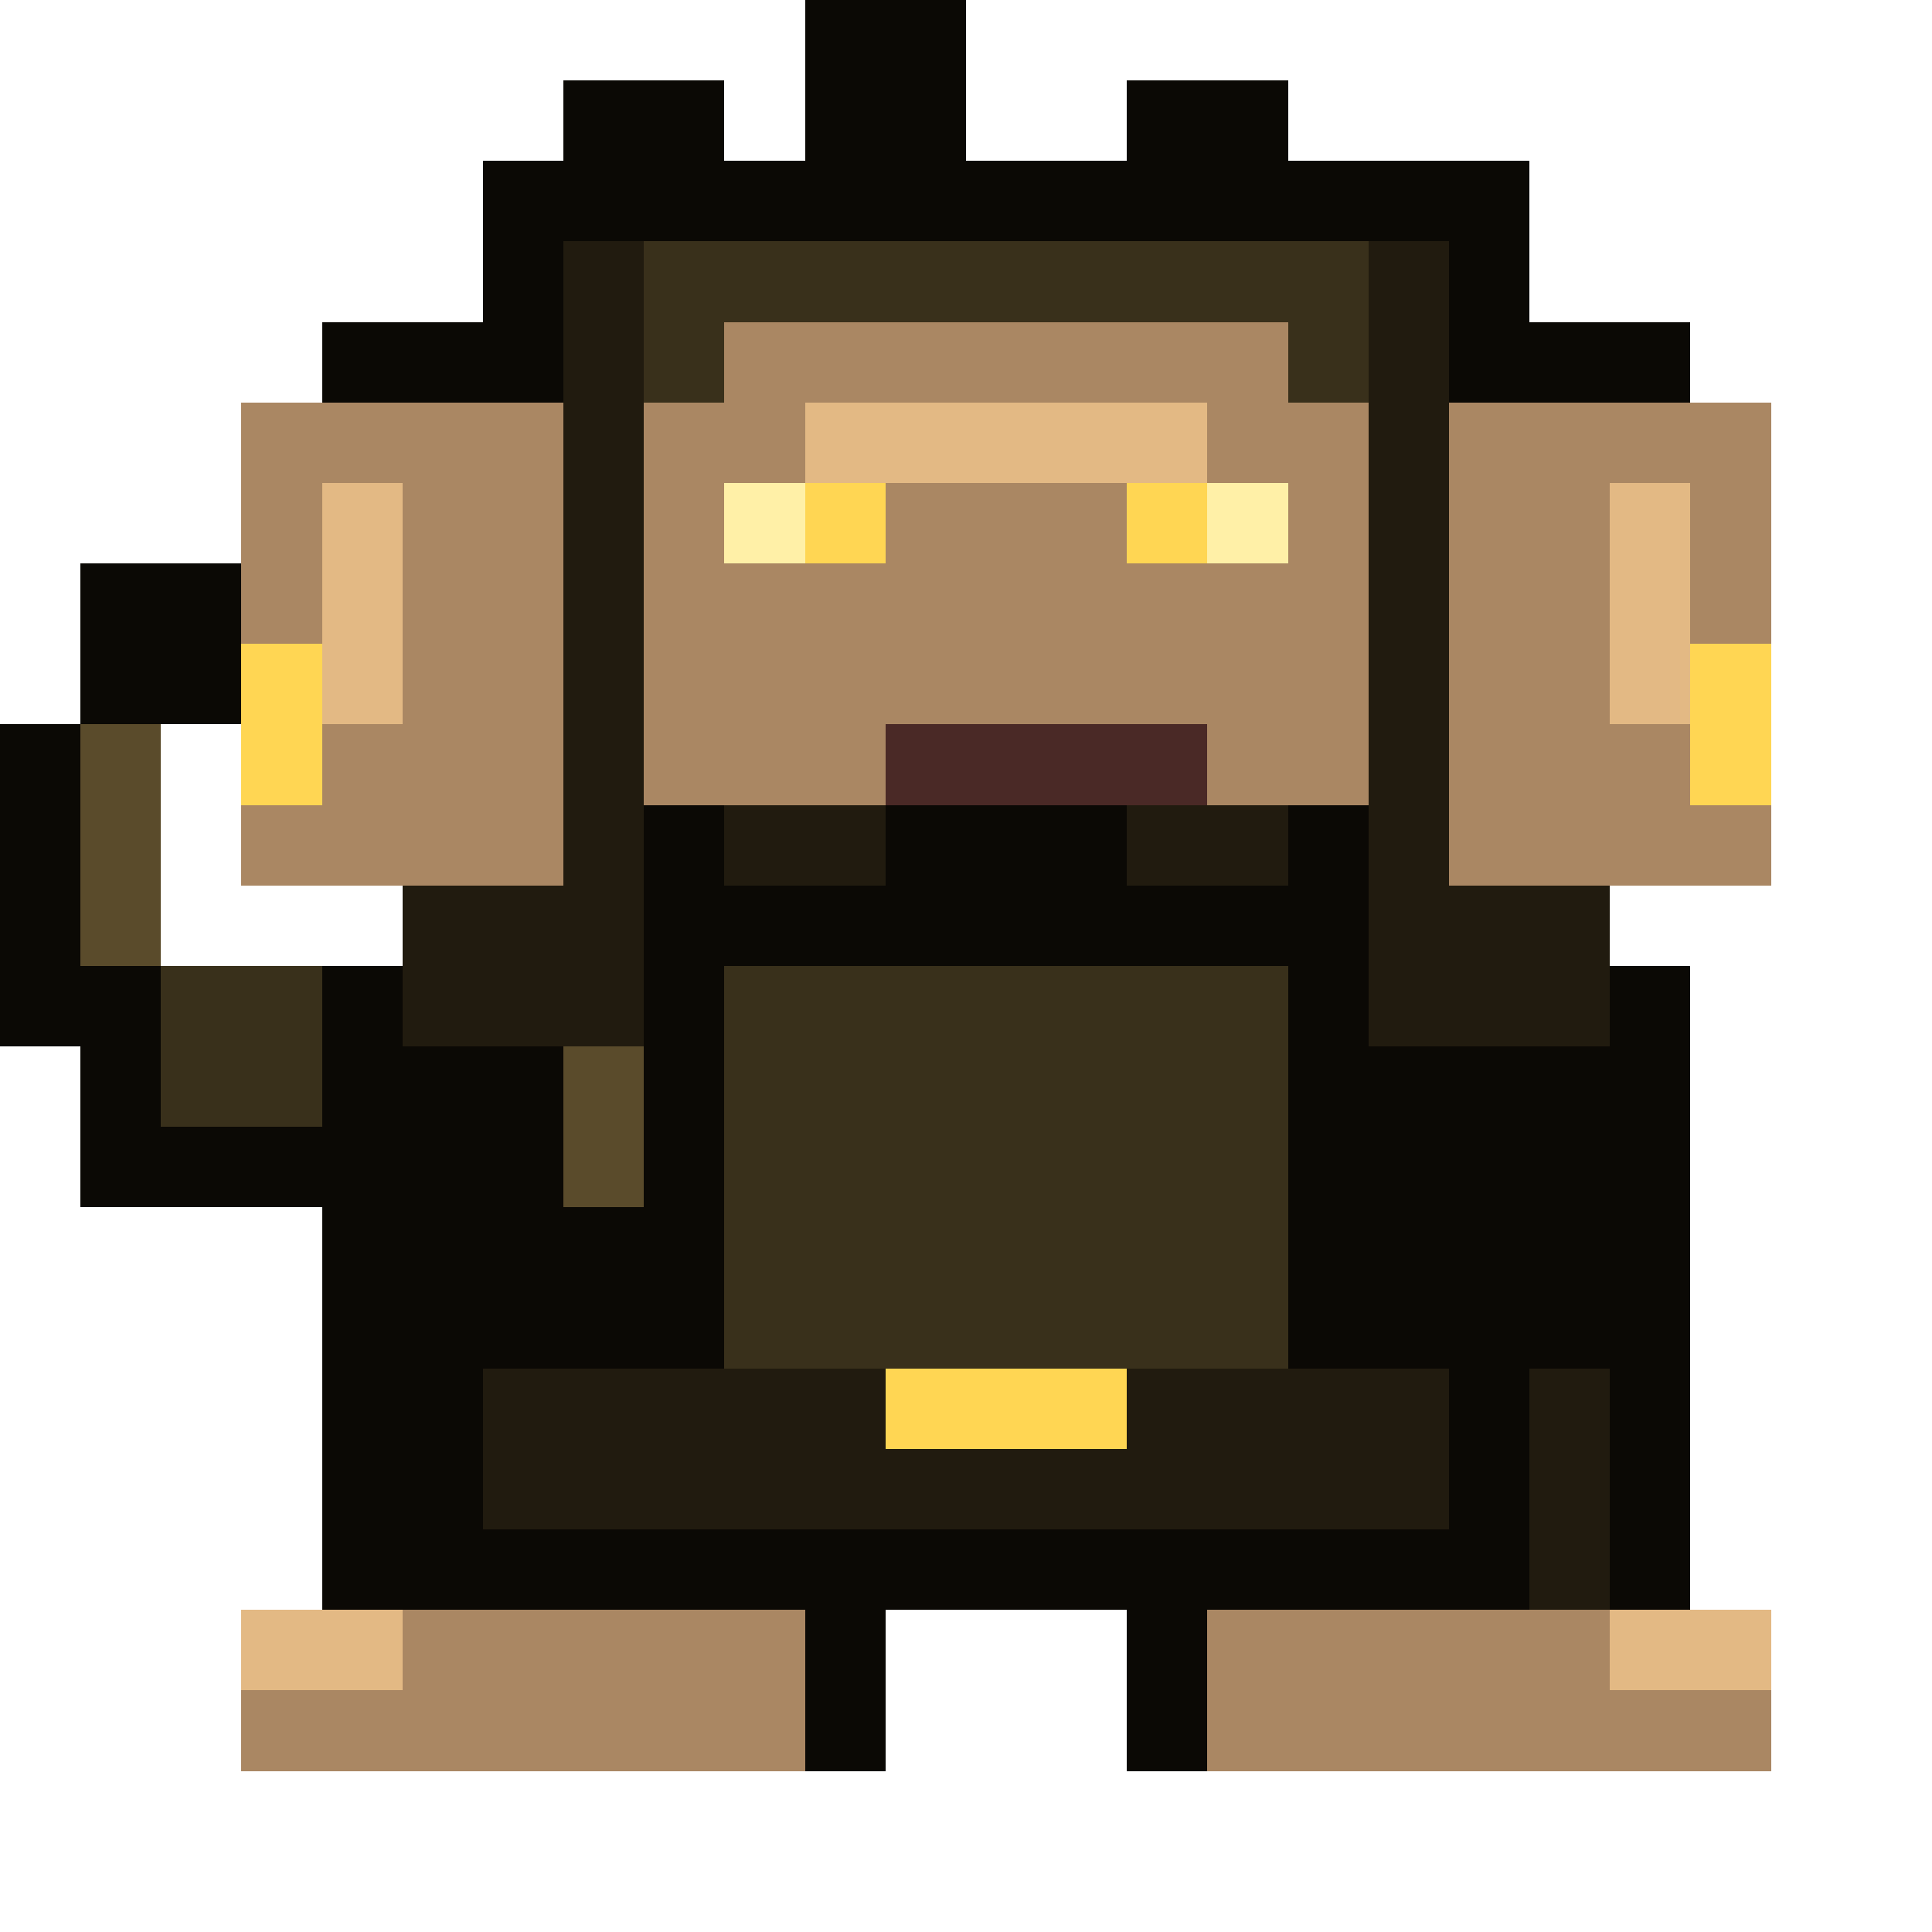
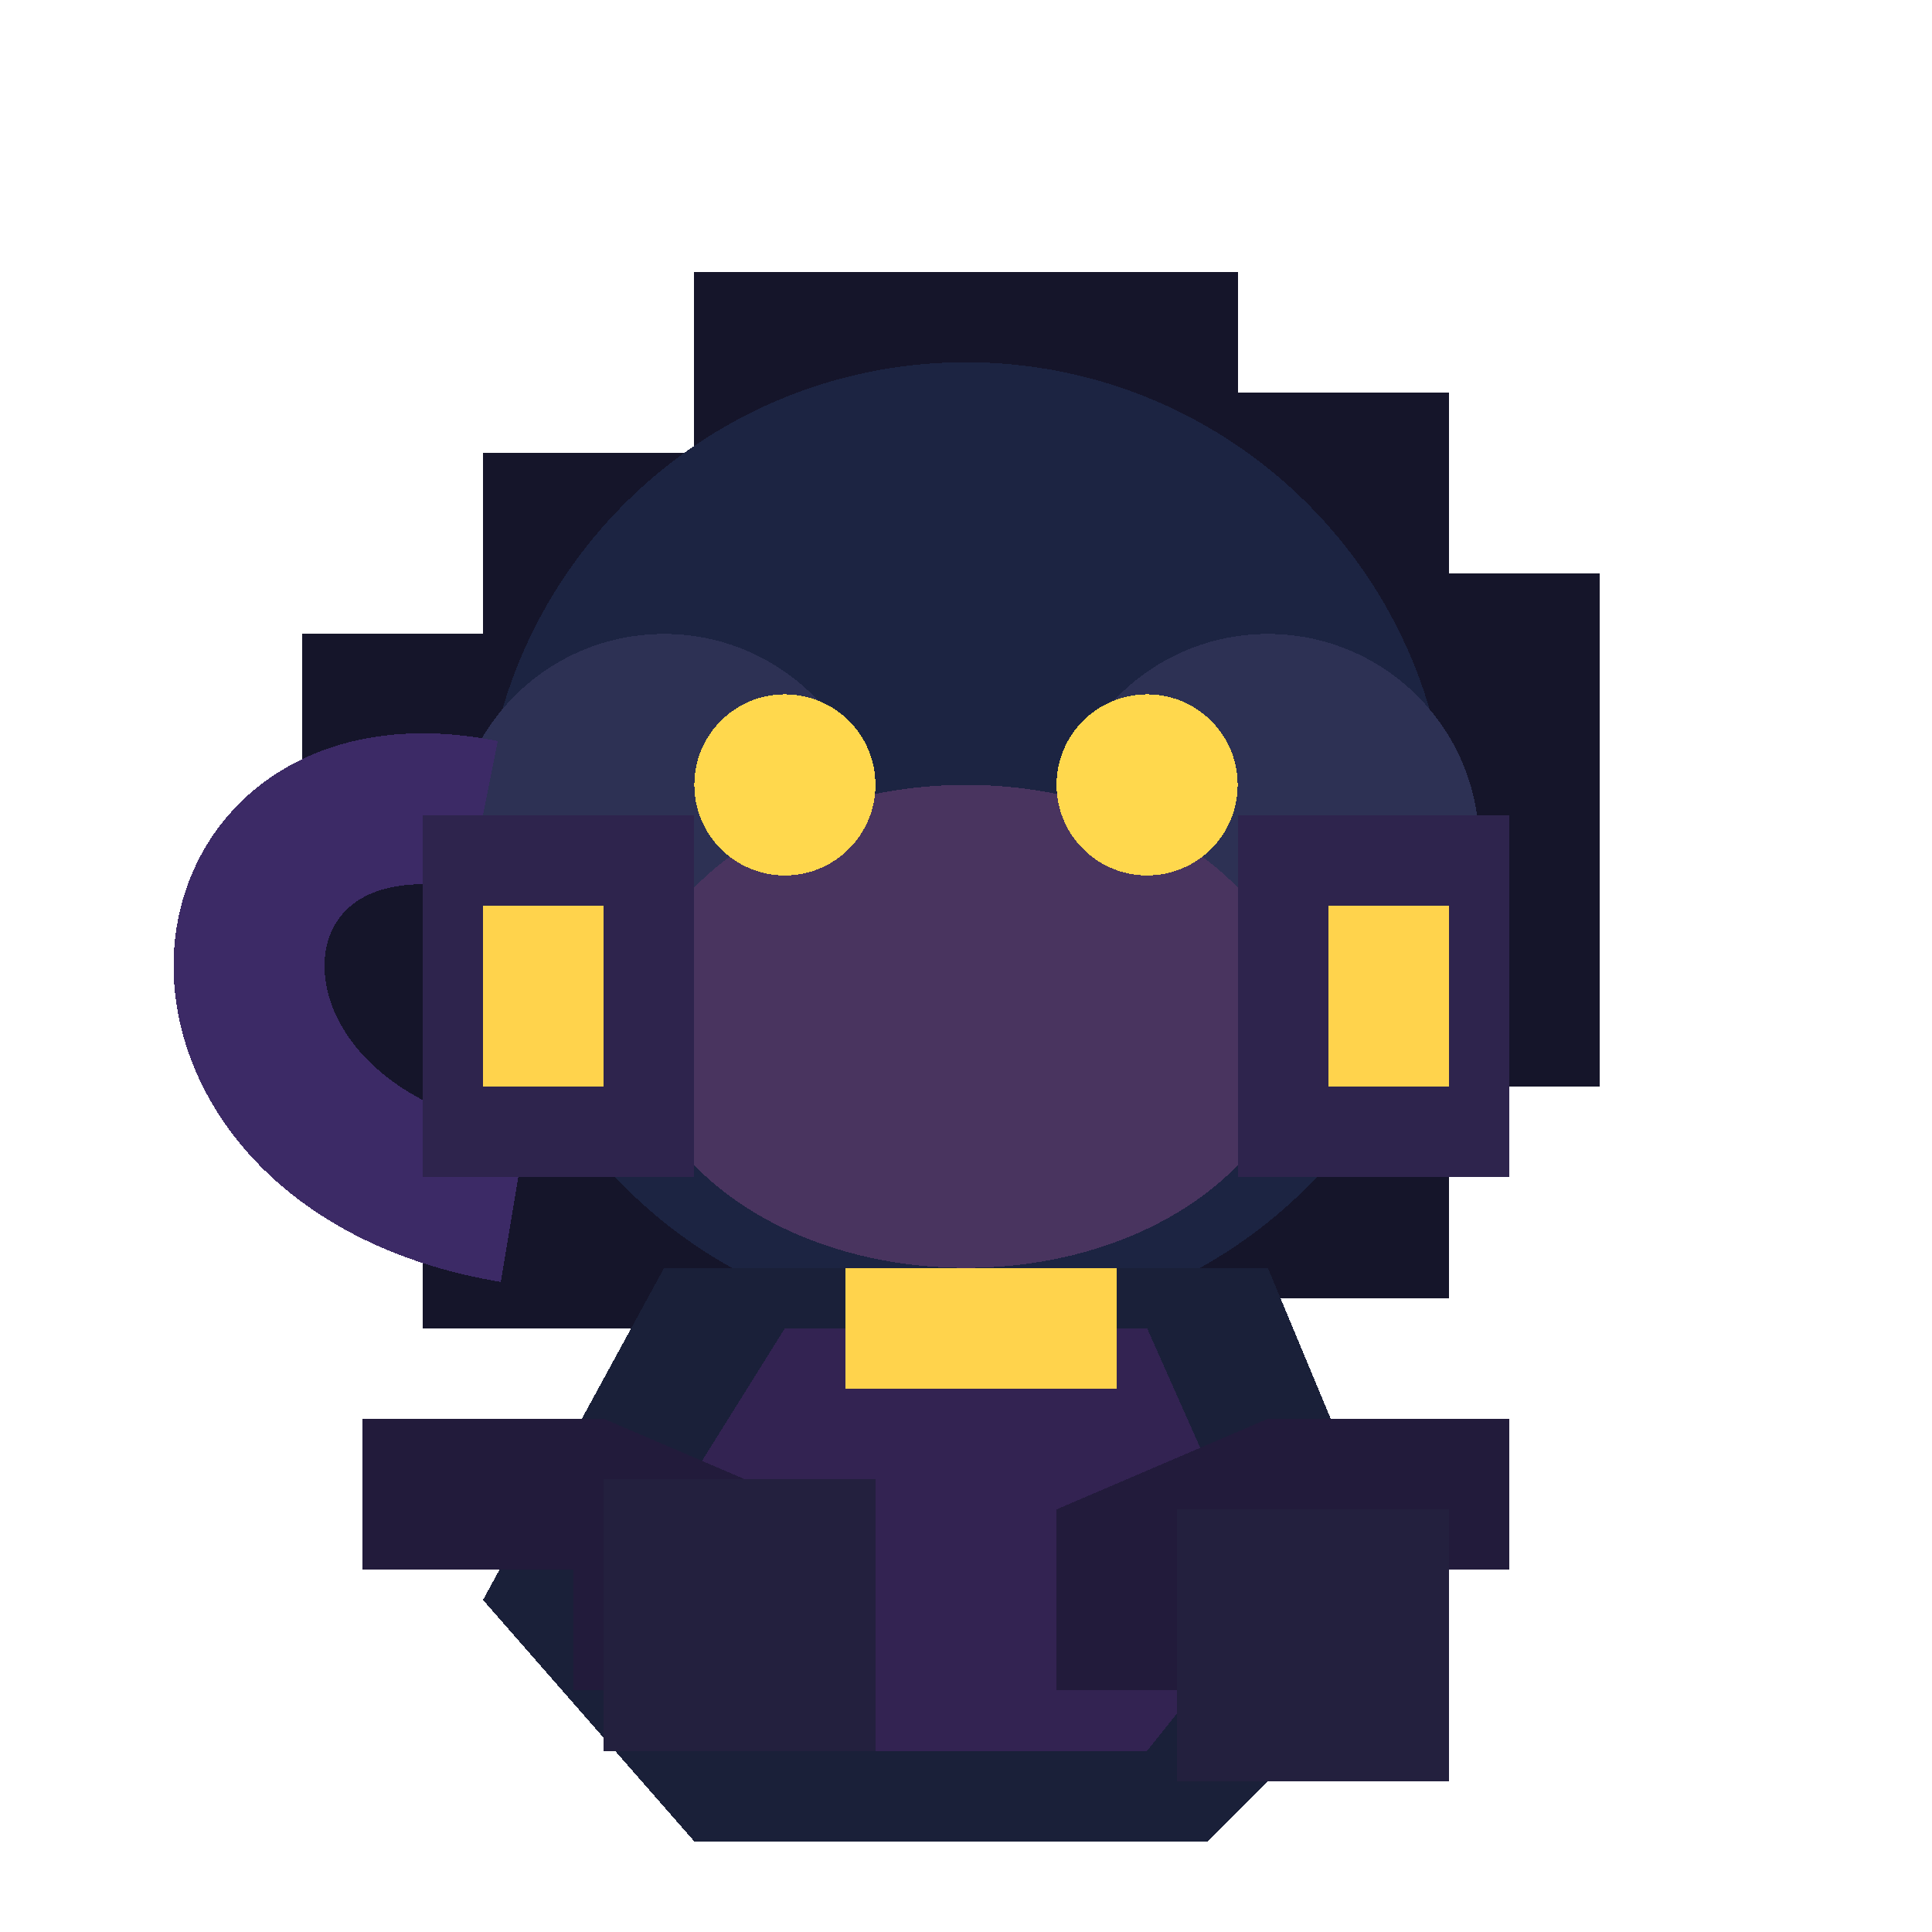
- <svg xmlns="http://www.w3.org/2000/svg" width="24" height="24" viewBox="0 0 24 24" shape-rendering="crispEdges">
-   <rect x="10" y="0" width="2" height="1" fill="#0b0905" />
-   <rect x="7" y="1" width="2" height="1" fill="#0b0905" />
-   <rect x="10" y="1" width="2" height="1" fill="#0b0905" />
-   <rect x="14" y="1" width="2" height="1" fill="#0b0905" />
-   <rect x="6" y="2" width="13" height="1" fill="#0b0905" />
-   <rect x="6" y="3" width="1" height="1" fill="#0b0905" />
-   <rect x="7" y="3" width="1" height="1" fill="#211b0f" />
-   <rect x="8" y="3" width="9" height="1" fill="#39301b" />
-   <rect x="17" y="3" width="1" height="1" fill="#211b0f" />
-   <rect x="18" y="3" width="1" height="1" fill="#0b0905" />
-   <rect x="4" y="4" width="3" height="1" fill="#0b0905" />
-   <rect x="7" y="4" width="1" height="1" fill="#211b0f" />
-   <rect x="8" y="4" width="1" height="1" fill="#39301b" />
-   <rect x="9" y="4" width="7" height="1" fill="#aa8763" />
-   <rect x="16" y="4" width="1" height="1" fill="#39301b" />
-   <rect x="17" y="4" width="1" height="1" fill="#211b0f" />
-   <rect x="18" y="4" width="3" height="1" fill="#0b0905" />
-   <rect x="3" y="5" width="4" height="1" fill="#aa8763" />
-   <rect x="7" y="5" width="1" height="1" fill="#211b0f" />
-   <rect x="8" y="5" width="2" height="1" fill="#aa8763" />
-   <rect x="10" y="5" width="5" height="1" fill="#e3b984" />
-   <rect x="15" y="5" width="2" height="1" fill="#aa8763" />
-   <rect x="17" y="5" width="1" height="1" fill="#211b0f" />
-   <rect x="18" y="5" width="4" height="1" fill="#aa8763" />
-   <rect x="3" y="6" width="1" height="1" fill="#aa8763" />
-   <rect x="4" y="6" width="1" height="1" fill="#e3b984" />
-   <rect x="5" y="6" width="2" height="1" fill="#aa8763" />
-   <rect x="7" y="6" width="1" height="1" fill="#211b0f" />
-   <rect x="8" y="6" width="1" height="1" fill="#aa8763" />
-   <rect x="9" y="6" width="1" height="1" fill="#fff0a7" />
-   <rect x="10" y="6" width="1" height="1" fill="#ffd653" />
-   <rect x="11" y="6" width="3" height="1" fill="#aa8763" />
-   <rect x="14" y="6" width="1" height="1" fill="#ffd653" />
-   <rect x="15" y="6" width="1" height="1" fill="#fff0a7" />
-   <rect x="16" y="6" width="1" height="1" fill="#aa8763" />
-   <rect x="17" y="6" width="1" height="1" fill="#211b0f" />
-   <rect x="18" y="6" width="2" height="1" fill="#aa8763" />
-   <rect x="20" y="6" width="1" height="1" fill="#e3b984" />
-   <rect x="21" y="6" width="1" height="1" fill="#aa8763" />
-   <rect x="1" y="7" width="2" height="1" fill="#0b0905" />
-   <rect x="3" y="7" width="1" height="1" fill="#aa8763" />
-   <rect x="4" y="7" width="1" height="1" fill="#e3b984" />
-   <rect x="5" y="7" width="2" height="1" fill="#aa8763" />
-   <rect x="7" y="7" width="1" height="1" fill="#211b0f" />
-   <rect x="8" y="7" width="9" height="1" fill="#aa8763" />
-   <rect x="17" y="7" width="1" height="1" fill="#211b0f" />
-   <rect x="18" y="7" width="2" height="1" fill="#aa8763" />
-   <rect x="20" y="7" width="1" height="1" fill="#e3b984" />
-   <rect x="21" y="7" width="1" height="1" fill="#aa8763" />
-   <rect x="1" y="8" width="2" height="1" fill="#0b0905" />
-   <rect x="3" y="8" width="1" height="1" fill="#ffd653" />
-   <rect x="4" y="8" width="1" height="1" fill="#e3b984" />
-   <rect x="5" y="8" width="2" height="1" fill="#aa8763" />
-   <rect x="7" y="8" width="1" height="1" fill="#211b0f" />
-   <rect x="8" y="8" width="9" height="1" fill="#aa8763" />
-   <rect x="17" y="8" width="1" height="1" fill="#211b0f" />
-   <rect x="18" y="8" width="2" height="1" fill="#aa8763" />
-   <rect x="20" y="8" width="1" height="1" fill="#e3b984" />
-   <rect x="21" y="8" width="1" height="1" fill="#ffd653" />
-   <rect x="0" y="9" width="1" height="1" fill="#0b0905" />
-   <rect x="1" y="9" width="1" height="1" fill="#5a4b2b" />
-   <rect x="3" y="9" width="1" height="1" fill="#ffd653" />
-   <rect x="4" y="9" width="3" height="1" fill="#aa8763" />
-   <rect x="7" y="9" width="1" height="1" fill="#211b0f" />
-   <rect x="8" y="9" width="3" height="1" fill="#aa8763" />
-   <rect x="11" y="9" width="4" height="1" fill="#4a2926" />
-   <rect x="15" y="9" width="2" height="1" fill="#aa8763" />
-   <rect x="17" y="9" width="1" height="1" fill="#211b0f" />
-   <rect x="18" y="9" width="3" height="1" fill="#aa8763" />
-   <rect x="21" y="9" width="1" height="1" fill="#ffd653" />
-   <rect x="0" y="10" width="1" height="1" fill="#0b0905" />
-   <rect x="1" y="10" width="1" height="1" fill="#5a4b2b" />
-   <rect x="3" y="10" width="4" height="1" fill="#aa8763" />
-   <rect x="7" y="10" width="1" height="1" fill="#211b0f" />
-   <rect x="8" y="10" width="1" height="1" fill="#0b0905" />
-   <rect x="9" y="10" width="2" height="1" fill="#211b0f" />
-   <rect x="11" y="10" width="3" height="1" fill="#0b0905" />
-   <rect x="14" y="10" width="2" height="1" fill="#211b0f" />
-   <rect x="16" y="10" width="1" height="1" fill="#0b0905" />
-   <rect x="17" y="10" width="1" height="1" fill="#211b0f" />
-   <rect x="18" y="10" width="4" height="1" fill="#aa8763" />
-   <rect x="0" y="11" width="1" height="1" fill="#0b0905" />
-   <rect x="1" y="11" width="1" height="1" fill="#5a4b2b" />
-   <rect x="5" y="11" width="3" height="1" fill="#211b0f" />
-   <rect x="8" y="11" width="9" height="1" fill="#0b0905" />
-   <rect x="17" y="11" width="3" height="1" fill="#211b0f" />
-   <rect x="0" y="12" width="2" height="1" fill="#0b0905" />
-   <rect x="2" y="12" width="2" height="1" fill="#39301b" />
-   <rect x="4" y="12" width="1" height="1" fill="#0b0905" />
-   <rect x="5" y="12" width="3" height="1" fill="#211b0f" />
-   <rect x="8" y="12" width="1" height="1" fill="#0b0905" />
-   <rect x="9" y="12" width="7" height="1" fill="#39301b" />
-   <rect x="16" y="12" width="1" height="1" fill="#0b0905" />
-   <rect x="17" y="12" width="3" height="1" fill="#211b0f" />
-   <rect x="20" y="12" width="1" height="1" fill="#0b0905" />
-   <rect x="1" y="13" width="1" height="1" fill="#0b0905" />
-   <rect x="2" y="13" width="2" height="1" fill="#39301b" />
-   <rect x="4" y="13" width="3" height="1" fill="#0b0905" />
-   <rect x="7" y="13" width="1" height="1" fill="#5a4b2b" />
-   <rect x="8" y="13" width="1" height="1" fill="#0b0905" />
-   <rect x="9" y="13" width="7" height="1" fill="#39301b" />
-   <rect x="16" y="13" width="5" height="1" fill="#0b0905" />
-   <rect x="1" y="14" width="6" height="1" fill="#0b0905" />
-   <rect x="7" y="14" width="1" height="1" fill="#5a4b2b" />
-   <rect x="8" y="14" width="1" height="1" fill="#0b0905" />
-   <rect x="9" y="14" width="7" height="1" fill="#39301b" />
-   <rect x="16" y="14" width="5" height="1" fill="#0b0905" />
-   <rect x="4" y="15" width="5" height="1" fill="#0b0905" />
-   <rect x="9" y="15" width="7" height="1" fill="#39301b" />
-   <rect x="16" y="15" width="5" height="1" fill="#0b0905" />
-   <rect x="4" y="16" width="5" height="1" fill="#0b0905" />
-   <rect x="9" y="16" width="7" height="1" fill="#39301b" />
-   <rect x="16" y="16" width="5" height="1" fill="#0b0905" />
-   <rect x="4" y="17" width="2" height="1" fill="#0b0905" />
-   <rect x="6" y="17" width="5" height="1" fill="#211b0f" />
-   <rect x="11" y="17" width="3" height="1" fill="#ffd653" />
-   <rect x="14" y="17" width="4" height="1" fill="#211b0f" />
-   <rect x="18" y="17" width="1" height="1" fill="#0b0905" />
-   <rect x="19" y="17" width="1" height="1" fill="#211b0f" />
-   <rect x="20" y="17" width="1" height="1" fill="#0b0905" />
-   <rect x="4" y="18" width="2" height="1" fill="#0b0905" />
-   <rect x="6" y="18" width="12" height="1" fill="#211b0f" />
-   <rect x="18" y="18" width="1" height="1" fill="#0b0905" />
-   <rect x="19" y="18" width="1" height="1" fill="#211b0f" />
-   <rect x="20" y="18" width="1" height="1" fill="#0b0905" />
-   <rect x="4" y="19" width="15" height="1" fill="#0b0905" />
-   <rect x="19" y="19" width="1" height="1" fill="#211b0f" />
-   <rect x="20" y="19" width="1" height="1" fill="#0b0905" />
-   <rect x="3" y="20" width="2" height="1" fill="#e3b984" />
-   <rect x="5" y="20" width="5" height="1" fill="#aa8763" />
-   <rect x="10" y="20" width="1" height="1" fill="#0b0905" />
-   <rect x="14" y="20" width="1" height="1" fill="#0b0905" />
-   <rect x="15" y="20" width="5" height="1" fill="#aa8763" />
-   <rect x="20" y="20" width="2" height="1" fill="#e3b984" />
-   <rect x="3" y="21" width="7" height="1" fill="#aa8763" />
-   <rect x="10" y="21" width="1" height="1" fill="#0b0905" />
-   <rect x="14" y="21" width="1" height="1" fill="#0b0905" />
-   <rect x="15" y="21" width="7" height="1" fill="#aa8763" />
+ <svg xmlns="http://www.w3.org/2000/svg" width="64" height="64" viewBox="0 0 64 64" shape-rendering="crispEdges">
+   <rect width="64" height="64" fill="none" />
+   <path fill="#15152a" d="M16 15h7V9h18v4h7v6h5v17h-5v7h-8v5H22v-4h-8v-7h-4V21h6z" />
+   <circle cx="32" cy="28" r="16" fill="#1c2442" />
+   <circle cx="22" cy="28" r="7" fill="#2d3154" />
+   <circle cx="42" cy="28" r="7" fill="#2d3154" />
+   <ellipse cx="32" cy="34" rx="11" ry="8" fill="#49345f" />
+   <circle cx="26" cy="26" r="3" fill="#ffd84d" />
+   <circle cx="38" cy="26" r="3" fill="#ffd84d" />
+   <path fill="#1a2039" d="M22 42h20l5 12-7 7H23l-7-8z" />
+   <path fill="#332352" d="M26 44h12l4 9-4 5H26l-5-6z" />
+   <path fill="#221b3b" d="M20 47h-8v5h7v4h8v-6zM42 47h8v5h-7v4h-8v-6z" />
+   <rect x="39" y="50" width="9" height="9" fill="#23203e" />
+   <rect x="20" y="49" width="9" height="9" fill="#23203e" />
+   <path d="M17 40C5 38 6 25 16 27" fill="none" stroke="#3c2a66" stroke-width="5" />
+   <rect x="28" y="42" width="9" height="4" fill="#ffd34c" />
+   <rect x="14" y="27" width="9" height="12" fill="#2e244d" />
+   <rect x="41" y="27" width="9" height="12" fill="#2e244d" />
+   <rect x="16" y="30" width="4" height="6" fill="#ffd34c" />
+   <rect x="44" y="30" width="4" height="6" fill="#ffd34c" />
</svg>
